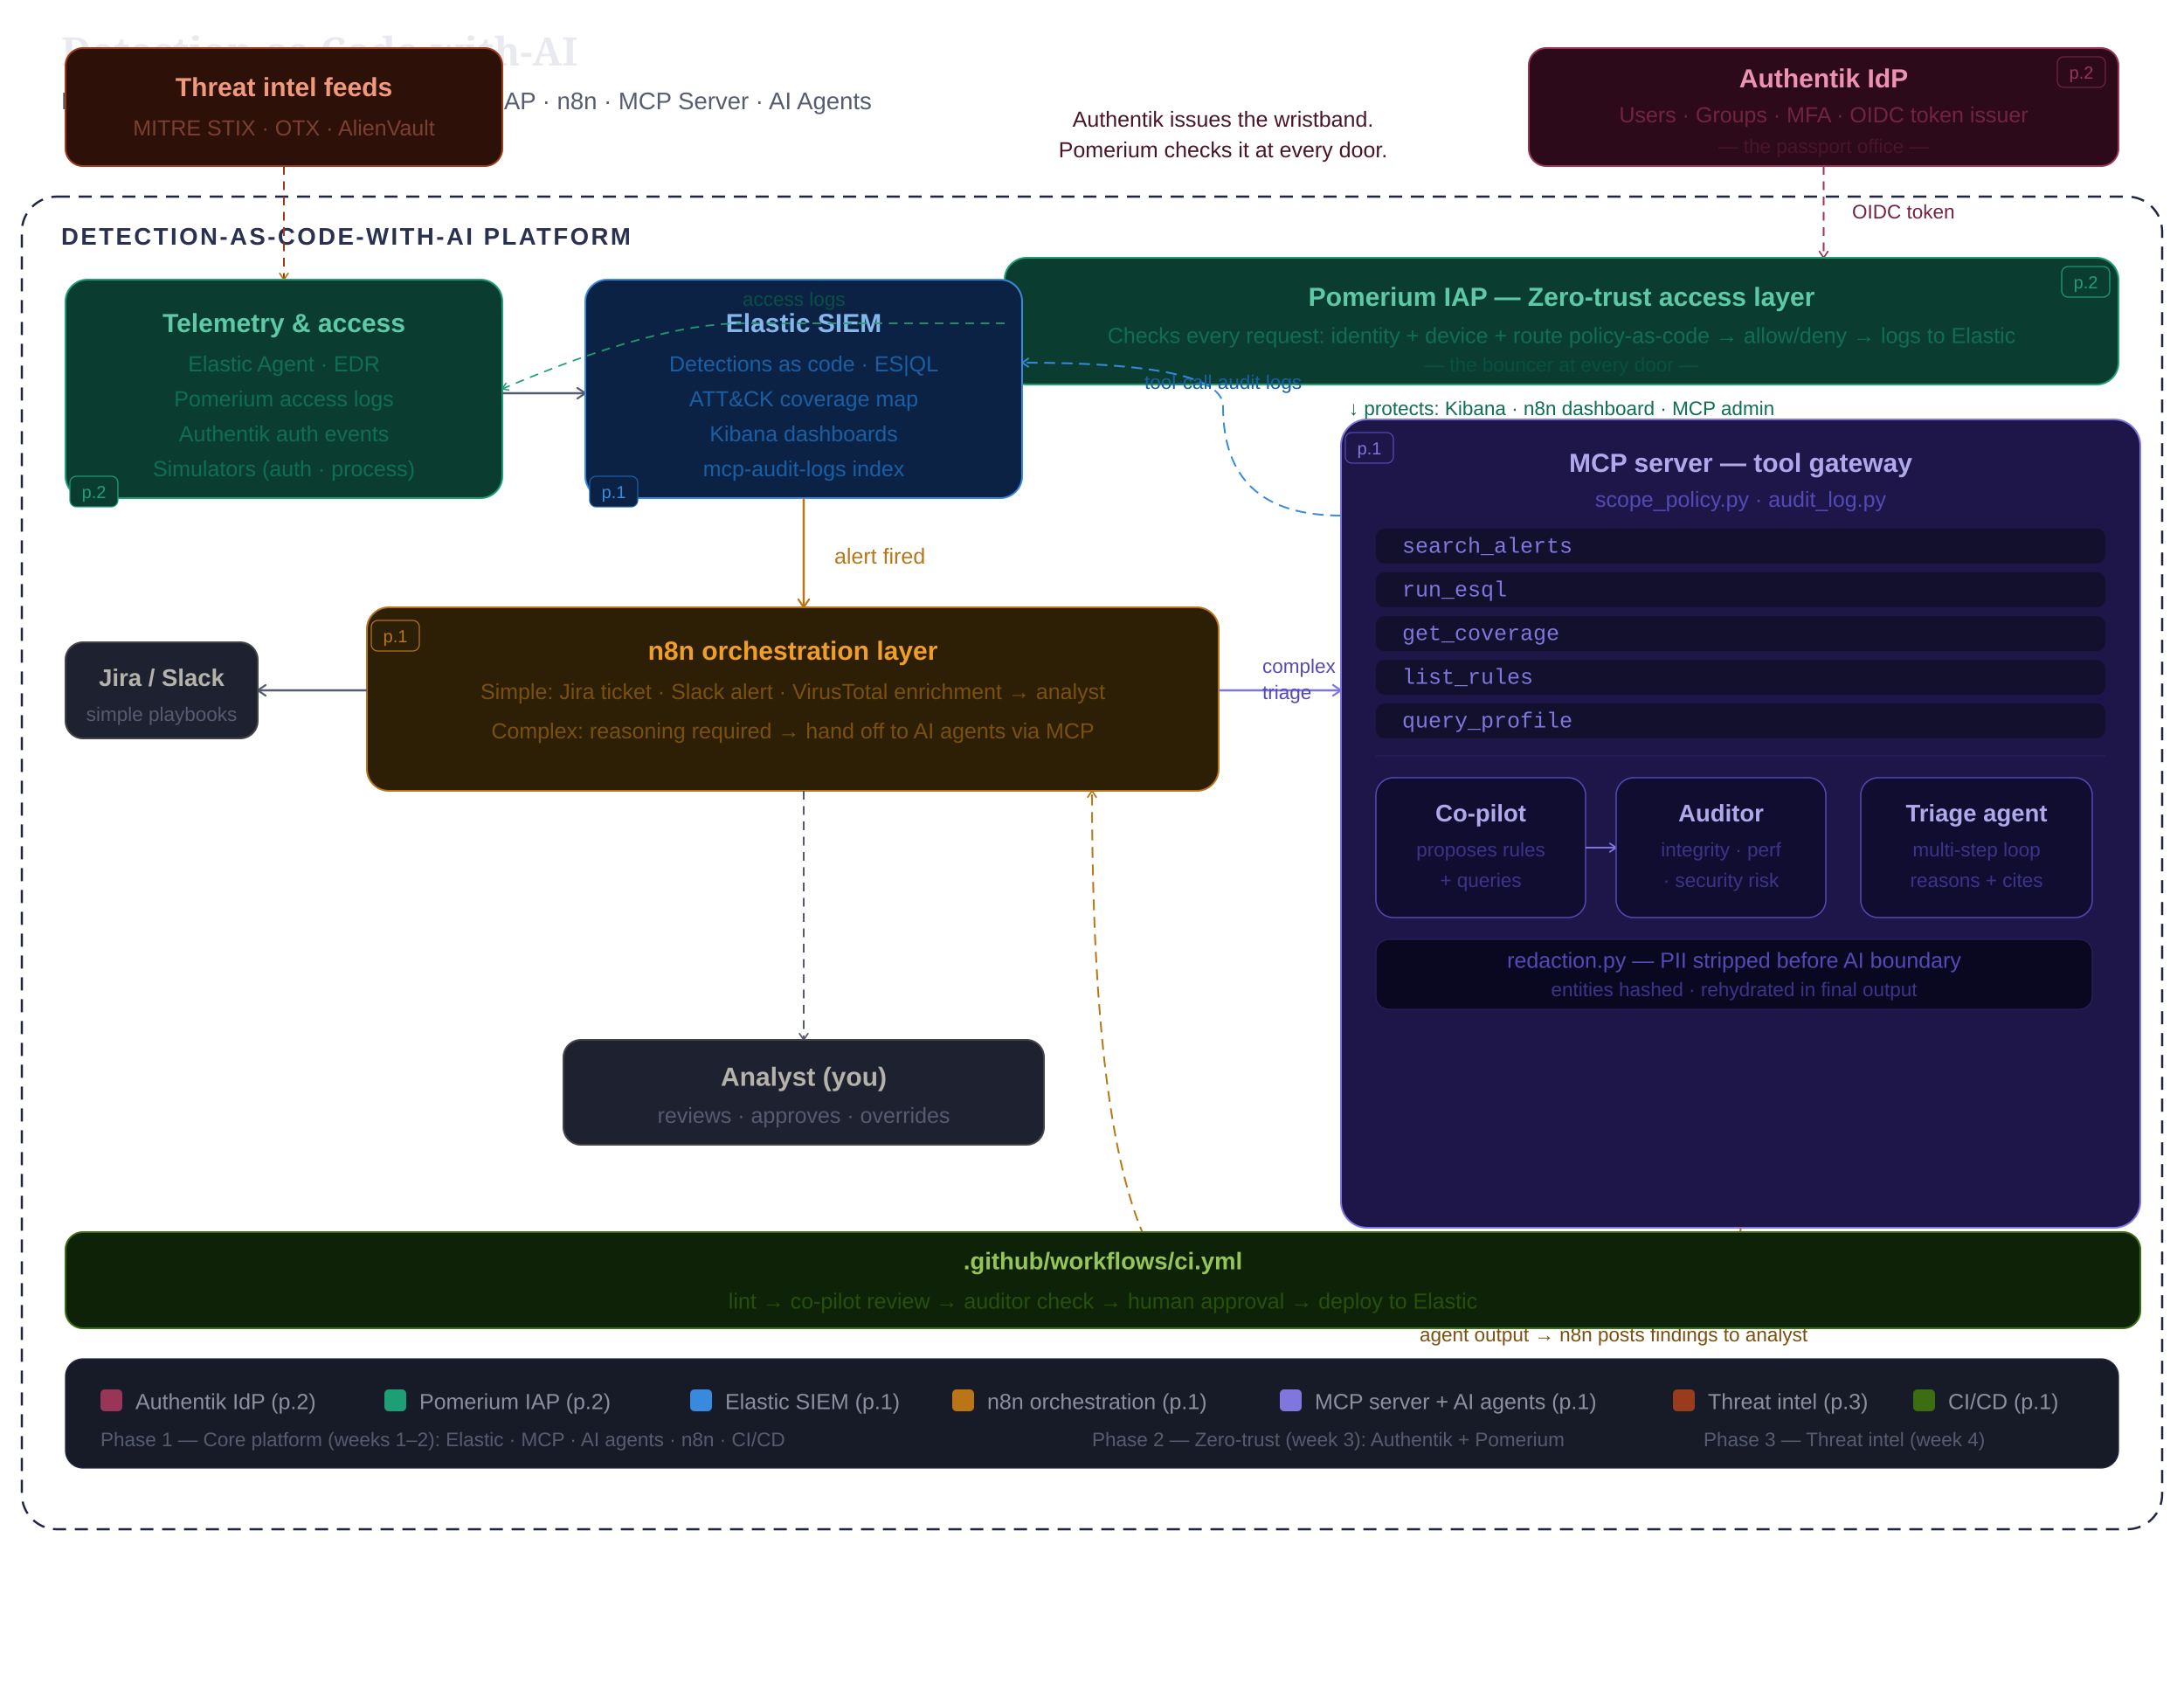
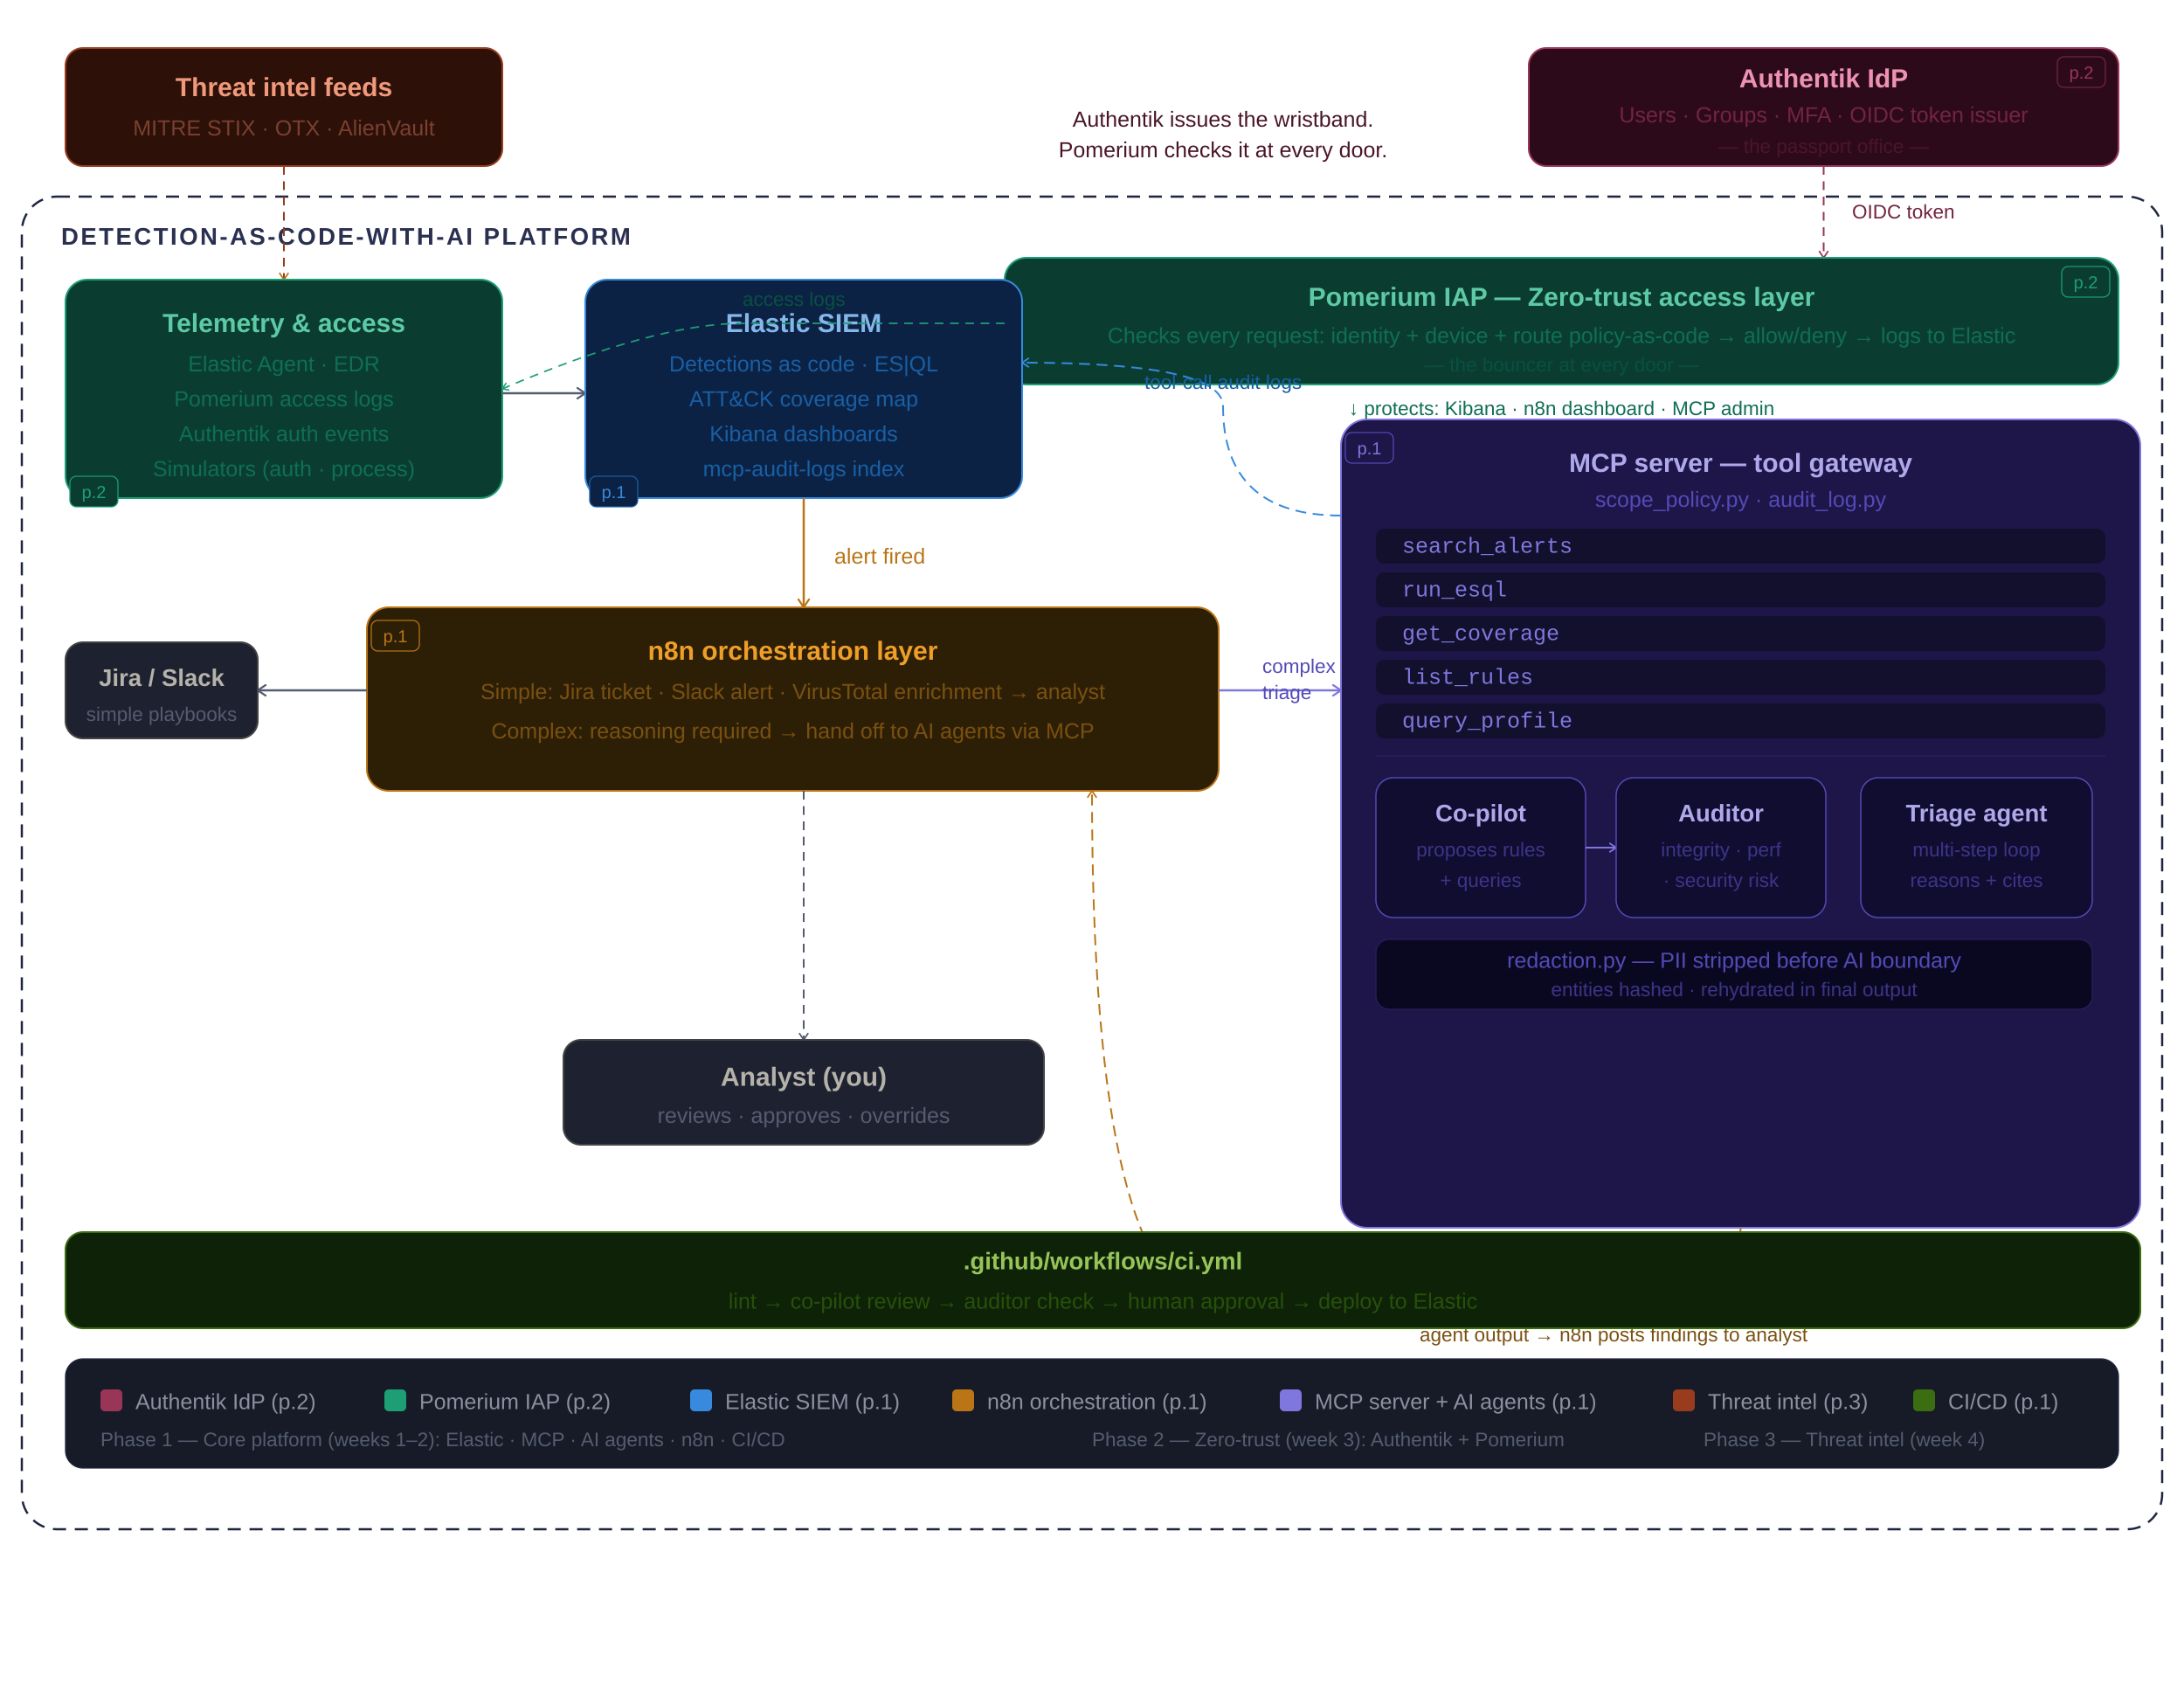
<svg xmlns="http://www.w3.org/2000/svg" width="1000" height="780" viewBox="0 0 1000 780" style="background:#0f1117">
  <defs>
    <marker id="a0" viewBox="0 0 10 10" refX="8" refY="5" markerWidth="6" markerHeight="6" orient="auto-start-reverse">
      <path d="M2 1L8 5L2 9" fill="none" stroke="#555c70" stroke-width="1.5" stroke-linecap="round" stroke-linejoin="round" />
    </marker>
    <marker id="ap" viewBox="0 0 10 10" refX="8" refY="5" markerWidth="6" markerHeight="6" orient="auto-start-reverse">
      <path d="M2 1L8 5L2 9" fill="none" stroke="#7f77dd" stroke-width="1.5" stroke-linecap="round" stroke-linejoin="round" />
    </marker>
    <marker id="aa" viewBox="0 0 10 10" refX="8" refY="5" markerWidth="6" markerHeight="6" orient="auto-start-reverse">
      <path d="M2 1L8 5L2 9" fill="none" stroke="#ba7517" stroke-width="1.5" stroke-linecap="round" stroke-linejoin="round" />
    </marker>
    <marker id="at" viewBox="0 0 10 10" refX="8" refY="5" markerWidth="6" markerHeight="6" orient="auto-start-reverse">
      <path d="M2 1L8 5L2 9" fill="none" stroke="#1d9e75" stroke-width="1.5" stroke-linecap="round" stroke-linejoin="round" />
    </marker>
    <marker id="ak" viewBox="0 0 10 10" refX="8" refY="5" markerWidth="6" markerHeight="6" orient="auto-start-reverse">
      <path d="M2 1L8 5L2 9" fill="none" stroke="#993556" stroke-width="1.5" stroke-linecap="round" stroke-linejoin="round" />
    </marker>
    <marker id="ab" viewBox="0 0 10 10" refX="8" refY="5" markerWidth="6" markerHeight="6" orient="auto-start-reverse">
      <path d="M2 1L8 5L2 9" fill="none" stroke="#378add" stroke-width="1.5" stroke-linecap="round" stroke-linejoin="round" />
    </marker>
  </defs>
-   <text x="28" y="30" fill="#e8eaf0" font-family="Georgia,serif" font-size="18" font-weight="bold">Detection-as-Code-with-AI</text>
-   <text x="28" y="50" fill="#555c70" font-family="Arial,sans-serif" font-size="11">Elastic SIEM · Authentik IdP · Pomerium IAP · n8n · MCP Server · AI Agents</text>
  <rect x="10" y="90" width="980" height="610" rx="16" fill="none" stroke="#1e2540" stroke-width="1" stroke-dasharray="6 4" />
  <text x="28" y="112" fill="#2a3050" font-family="Arial,sans-serif" font-size="11" font-weight="bold" letter-spacing="1">DETECTION-AS-CODE-WITH-AI PLATFORM</text>
  <rect x="30" y="22" width="200" height="54" rx="8" fill="#2d1008" stroke="#993c1d" stroke-width="0.8" />
  <text x="130" y="44" text-anchor="middle" fill="#f0997b" font-family="Arial,sans-serif" font-size="12" font-weight="bold">Threat intel feeds</text>
  <text x="130" y="62" text-anchor="middle" fill="#7a4030" font-family="Arial,sans-serif" font-size="10">MITRE STIX · OTX · AlienVault</text>
  <line x1="130" y1="76" x2="130" y2="128" stroke="#993c1d" stroke-width="0.8" stroke-dasharray="4 3" marker-end="url(#aa)" />
  <rect x="700" y="22" width="270" height="54" rx="8" fill="#2d0a1a" stroke="#993556" stroke-width="0.8" />
  <text x="835" y="40" text-anchor="middle" fill="#ed93b1" font-family="Arial,sans-serif" font-size="12" font-weight="bold">Authentik IdP</text>
  <text x="835" y="56" text-anchor="middle" fill="#72243e" font-family="Arial,sans-serif" font-size="10">Users · Groups · MFA · OIDC token issuer</text>
  <text x="835" y="70" text-anchor="middle" fill="#4a1528" font-family="Arial,sans-serif" font-size="9">— the passport office —</text>
  <rect x="942" y="26" width="22" height="14" rx="3" fill="#2d0a1a" stroke="#72243e" stroke-width="0.5" />
  <text x="953" y="36" text-anchor="middle" fill="#993556" font-family="Arial,sans-serif" font-size="8">p.2</text>
  <line x1="835" y1="76" x2="835" y2="118" stroke="#993556" stroke-width="0.8" stroke-dasharray="4 3" marker-end="url(#ak)" />
  <text x="848" y="100" fill="#72243e" font-family="Arial,sans-serif" font-size="9">OIDC token</text>
  <text x="560" y="58" text-anchor="middle" fill="#4a1528" font-family="Arial,sans-serif" font-size="10">Authentik issues the wristband.</text>
  <text x="560" y="72" text-anchor="middle" fill="#4a1528" font-family="Arial,sans-serif" font-size="10">Pomerium checks it at every door.</text>
  <rect x="460" y="118" width="510" height="58" rx="10" fill="#0a3d30" stroke="#1d9e75" stroke-width="0.8" />
  <text x="715" y="140" text-anchor="middle" fill="#5dcaa5" font-family="Arial,sans-serif" font-size="12" font-weight="bold">Pomerium IAP — Zero-trust access layer</text>
  <text x="715" y="157" text-anchor="middle" fill="#0f6e56" font-family="Arial,sans-serif" font-size="10">Checks every request: identity + device + route policy-as-code → allow/deny → logs to Elastic</text>
  <text x="715" y="170" text-anchor="middle" fill="#085041" font-family="Arial,sans-serif" font-size="9">— the bouncer at every door —</text>
  <rect x="944" y="122" width="22" height="14" rx="3" fill="#0a3d30" stroke="#1d9e75" stroke-width="0.5" />
  <text x="955" y="132" text-anchor="middle" fill="#1d9e75" font-family="Arial,sans-serif" font-size="8">p.2</text>
  <text x="715" y="190" text-anchor="middle" fill="#0f6e56" font-family="Arial,sans-serif" font-size="9">↓ protects: Kibana · n8n dashboard · MCP admin</text>
  <rect x="30" y="128" width="200" height="100" rx="10" fill="#0a3d30" stroke="#1d9e75" stroke-width="0.8" />
  <text x="130" y="152" text-anchor="middle" fill="#5dcaa5" font-family="Arial,sans-serif" font-size="12" font-weight="bold">Telemetry &amp; access</text>
  <text x="130" y="170" text-anchor="middle" fill="#0f6e56" font-family="Arial,sans-serif" font-size="10">Elastic Agent · EDR</text>
  <text x="130" y="186" text-anchor="middle" fill="#0f6e56" font-family="Arial,sans-serif" font-size="10">Pomerium access logs</text>
  <text x="130" y="202" text-anchor="middle" fill="#0f6e56" font-family="Arial,sans-serif" font-size="10">Authentik auth events</text>
  <text x="130" y="218" text-anchor="middle" fill="#0f6e56" font-family="Arial,sans-serif" font-size="10">Simulators (auth · process)</text>
  <rect x="32" y="218" width="22" height="14" rx="3" fill="#0a3d30" stroke="#1d9e75" stroke-width="0.5" />
  <text x="43" y="228" text-anchor="middle" fill="#1d9e75" font-family="Arial,sans-serif" font-size="8">p.2</text>
  <line x1="230" y1="180" x2="268" y2="180" stroke="#555c70" stroke-width="1" marker-end="url(#a0)" />
  <rect x="268" y="128" width="200" height="100" rx="10" fill="#0c2244" stroke="#378add" stroke-width="0.8" />
  <text x="368" y="152" text-anchor="middle" fill="#85b7eb" font-family="Arial,sans-serif" font-size="12" font-weight="bold">Elastic SIEM</text>
  <text x="368" y="170" text-anchor="middle" fill="#185fa5" font-family="Arial,sans-serif" font-size="10">Detections as code · ES|QL</text>
  <text x="368" y="186" text-anchor="middle" fill="#185fa5" font-family="Arial,sans-serif" font-size="10">ATT&amp;CK coverage map</text>
  <text x="368" y="202" text-anchor="middle" fill="#185fa5" font-family="Arial,sans-serif" font-size="10">Kibana dashboards</text>
  <text x="368" y="218" text-anchor="middle" fill="#185fa5" font-family="Arial,sans-serif" font-size="10">mcp-audit-logs index</text>
  <rect x="270" y="218" width="22" height="14" rx="3" fill="#0c2244" stroke="#185fa5" stroke-width="0.5" />
  <text x="281" y="228" text-anchor="middle" fill="#378add" font-family="Arial,sans-serif" font-size="8">p.1</text>
  <line x1="368" y1="228" x2="368" y2="278" stroke="#ba7517" stroke-width="1" marker-end="url(#aa)" />
  <text x="382" y="258" fill="#ba7517" font-family="Arial,sans-serif" font-size="10">alert fired</text>
  <path d="M460 148 Q360 148 340 148 Q300 148 230 178" fill="none" stroke="#1d9e75" stroke-width="0.7" stroke-dasharray="4 3" marker-end="url(#at)" />
  <text x="340" y="140" fill="#085041" font-family="Arial,sans-serif" font-size="9">access logs</text>
  <rect x="168" y="278" width="390" height="84" rx="10" fill="#2d1f06" stroke="#ba7517" stroke-width="0.8" />
  <text x="363" y="302" text-anchor="middle" fill="#ef9f27" font-family="Arial,sans-serif" font-size="12" font-weight="bold">n8n orchestration layer</text>
  <text x="363" y="320" text-anchor="middle" fill="#7a5010" font-family="Arial,sans-serif" font-size="10">Simple: Jira ticket · Slack alert · VirusTotal enrichment → analyst</text>
  <text x="363" y="338" text-anchor="middle" fill="#7a5010" font-family="Arial,sans-serif" font-size="10">Complex: reasoning required → hand off to AI agents via MCP</text>
  <rect x="170" y="284" width="22" height="14" rx="3" fill="#2d1f06" stroke="#ba7517" stroke-width="0.5" />
  <text x="181" y="294" text-anchor="middle" fill="#ba7517" font-family="Arial,sans-serif" font-size="8">p.1</text>
  <line x1="168" y1="316" x2="118" y2="316" stroke="#555c70" stroke-width="1" marker-end="url(#a0)" />
  <rect x="30" y="294" width="88" height="44" rx="8" fill="#1e2130" stroke="#444" stroke-width="0.8" />
  <text x="74" y="314" text-anchor="middle" fill="#b4b2a9" font-family="Arial,sans-serif" font-size="11" font-weight="bold">Jira / Slack</text>
  <text x="74" y="330" text-anchor="middle" fill="#555c70" font-family="Arial,sans-serif" font-size="9">simple playbooks</text>
  <line x1="558" y1="316" x2="614" y2="316" stroke="#7f77dd" stroke-width="1" marker-end="url(#ap)" />
  <text x="578" y="308" fill="#534ab7" font-family="Arial,sans-serif" font-size="9">complex</text>
  <text x="578" y="320" fill="#534ab7" font-family="Arial,sans-serif" font-size="9">triage</text>
  <rect x="614" y="192" width="366" height="370" rx="12" fill="#1e1548" stroke="#7f77dd" stroke-width="0.8" />
  <text x="797" y="216" text-anchor="middle" fill="#afa9ec" font-family="Arial,sans-serif" font-size="12" font-weight="bold">MCP server — tool gateway</text>
  <text x="797" y="232" text-anchor="middle" fill="#534ab7" font-family="Arial,sans-serif" font-size="10">scope_policy.py  ·  audit_log.py</text>
  <rect x="630" y="242" width="334" height="16" rx="4" fill="#13102e" />
  <text x="642" y="253" fill="#7f77dd" font-family="Courier New,monospace" font-size="10">search_alerts</text>
  <rect x="630" y="262" width="334" height="16" rx="4" fill="#13102e" />
  <text x="642" y="273" fill="#7f77dd" font-family="Courier New,monospace" font-size="10">run_esql</text>
  <rect x="630" y="282" width="334" height="16" rx="4" fill="#13102e" />
  <text x="642" y="293" fill="#7f77dd" font-family="Courier New,monospace" font-size="10">get_coverage</text>
  <rect x="630" y="302" width="334" height="16" rx="4" fill="#13102e" />
  <text x="642" y="313" fill="#7f77dd" font-family="Courier New,monospace" font-size="10">list_rules</text>
  <rect x="630" y="322" width="334" height="16" rx="4" fill="#13102e" />
  <text x="642" y="333" fill="#7f77dd" font-family="Courier New,monospace" font-size="10">query_profile</text>
  <line x1="630" y1="346" x2="964" y2="346" stroke="#2a1f5a" stroke-width="0.6" />
  <rect x="630" y="356" width="96" height="64" rx="8" fill="#110d30" stroke="#534ab7" stroke-width="0.6" />
  <text x="678" y="376" text-anchor="middle" fill="#afa9ec" font-family="Arial,sans-serif" font-size="11" font-weight="bold">Co-pilot</text>
  <text x="678" y="392" text-anchor="middle" fill="#3c3489" font-family="Arial,sans-serif" font-size="9">proposes rules</text>
  <text x="678" y="406" text-anchor="middle" fill="#3c3489" font-family="Arial,sans-serif" font-size="9">+ queries</text>
  <line x1="726" y1="388" x2="740" y2="388" stroke="#7f77dd" stroke-width="0.8" marker-end="url(#ap)" />
  <rect x="740" y="356" width="96" height="64" rx="8" fill="#110d30" stroke="#534ab7" stroke-width="0.6" />
  <text x="788" y="376" text-anchor="middle" fill="#afa9ec" font-family="Arial,sans-serif" font-size="11" font-weight="bold">Auditor</text>
  <text x="788" y="392" text-anchor="middle" fill="#3c3489" font-family="Arial,sans-serif" font-size="9">integrity · perf</text>
  <text x="788" y="406" text-anchor="middle" fill="#3c3489" font-family="Arial,sans-serif" font-size="9">· security risk</text>
  <rect x="852" y="356" width="106" height="64" rx="8" fill="#110d30" stroke="#534ab7" stroke-width="0.6" />
  <text x="905" y="376" text-anchor="middle" fill="#afa9ec" font-family="Arial,sans-serif" font-size="11" font-weight="bold">Triage agent</text>
  <text x="905" y="392" text-anchor="middle" fill="#3c3489" font-family="Arial,sans-serif" font-size="9">multi-step loop</text>
  <text x="905" y="406" text-anchor="middle" fill="#3c3489" font-family="Arial,sans-serif" font-size="9">reasons + cites</text>
  <rect x="630" y="430" width="328" height="32" rx="6" fill="#0a0820" stroke="#2a1f5a" stroke-width="0.5" />
  <text x="794" y="443" text-anchor="middle" fill="#534ab7" font-family="Arial,sans-serif" font-size="10">redaction.py — PII stripped before AI boundary</text>
  <text x="794" y="456" text-anchor="middle" fill="#3c3489" font-family="Arial,sans-serif" font-size="9">entities hashed · rehydrated in final output</text>
  <rect x="616" y="198" width="22" height="14" rx="3" fill="#1e1548" stroke="#534ab7" stroke-width="0.5" />
  <text x="627" y="208" text-anchor="middle" fill="#7f77dd" font-family="Arial,sans-serif" font-size="8">p.1</text>
  <path d="M614 236 Q560 236 560 186 Q560 166 468 166" fill="none" stroke="#378add" stroke-width="0.8" stroke-dasharray="5 3" marker-end="url(#ab)" />
  <text x="524" y="178" fill="#185fa5" font-family="Arial,sans-serif" font-size="9">tool-call audit logs</text>
  <path d="M797 562 Q797 596 558 596 Q500 596 500 362" fill="none" stroke="#ba7517" stroke-width="0.8" stroke-dasharray="5 3" marker-end="url(#aa)" />
  <text x="650" y="614" fill="#7a5010" font-family="Arial,sans-serif" font-size="9">agent output → n8n posts findings to analyst</text>
  <line x1="368" y1="362" x2="368" y2="476" stroke="#555c70" stroke-width="0.8" stroke-dasharray="4 3" marker-end="url(#a0)" />
  <rect x="258" y="476" width="220" height="48" rx="8" fill="#1e2130" stroke="#444" stroke-width="0.8" />
  <text x="368" y="497" text-anchor="middle" fill="#b4b2a9" font-family="Arial,sans-serif" font-size="12" font-weight="bold">Analyst (you)</text>
  <text x="368" y="514" text-anchor="middle" fill="#555c70" font-family="Arial,sans-serif" font-size="10">reviews · approves · overrides</text>
  <rect x="30" y="564" width="950" height="44" rx="8" fill="#0e2208" stroke="#3b6d11" stroke-width="0.8" />
  <text x="505" y="581" text-anchor="middle" fill="#97c459" font-family="Arial,sans-serif" font-size="11" font-weight="bold">.github/workflows/ci.yml</text>
  <text x="505" y="599" text-anchor="middle" fill="#27500a" font-family="Arial,sans-serif" font-size="10">lint  →  co-pilot review  →  auditor check  →  human approval  →  deploy to Elastic</text>
  <rect x="30" y="622" width="940" height="50" rx="8" fill="#161b27" stroke="#1e2540" stroke-width="0.5" />
  <rect x="46" y="636" width="10" height="10" rx="2" fill="#993556" />
  <text x="62" y="645" fill="#8b90a0" font-family="Arial,sans-serif" font-size="10">Authentik IdP (p.2)</text>
  <rect x="176" y="636" width="10" height="10" rx="2" fill="#1d9e75" />
  <text x="192" y="645" fill="#8b90a0" font-family="Arial,sans-serif" font-size="10">Pomerium IAP (p.2)</text>
  <rect x="316" y="636" width="10" height="10" rx="2" fill="#378add" />
  <text x="332" y="645" fill="#8b90a0" font-family="Arial,sans-serif" font-size="10">Elastic SIEM (p.1)</text>
  <rect x="436" y="636" width="10" height="10" rx="2" fill="#ba7517" />
  <text x="452" y="645" fill="#8b90a0" font-family="Arial,sans-serif" font-size="10">n8n orchestration (p.1)</text>
  <rect x="586" y="636" width="10" height="10" rx="2" fill="#7f77dd" />
  <text x="602" y="645" fill="#8b90a0" font-family="Arial,sans-serif" font-size="10">MCP server + AI agents (p.1)</text>
  <rect x="766" y="636" width="10" height="10" rx="2" fill="#993c1d" />
  <text x="782" y="645" fill="#8b90a0" font-family="Arial,sans-serif" font-size="10">Threat intel (p.3)</text>
  <rect x="876" y="636" width="10" height="10" rx="2" fill="#3b6d11" />
  <text x="892" y="645" fill="#8b90a0" font-family="Arial,sans-serif" font-size="10">CI/CD (p.1)</text>
  <text x="46" y="662" fill="#555c70" font-family="Arial,sans-serif" font-size="9">Phase 1 — Core platform (weeks 1–2): Elastic · MCP · AI agents · n8n · CI/CD</text>
  <text x="500" y="662" fill="#555c70" font-family="Arial,sans-serif" font-size="9">Phase 2 — Zero-trust (week 3): Authentik + Pomerium</text>
  <text x="780" y="662" fill="#555c70" font-family="Arial,sans-serif" font-size="9">Phase 3 — Threat intel (week 4)</text>
</svg>
